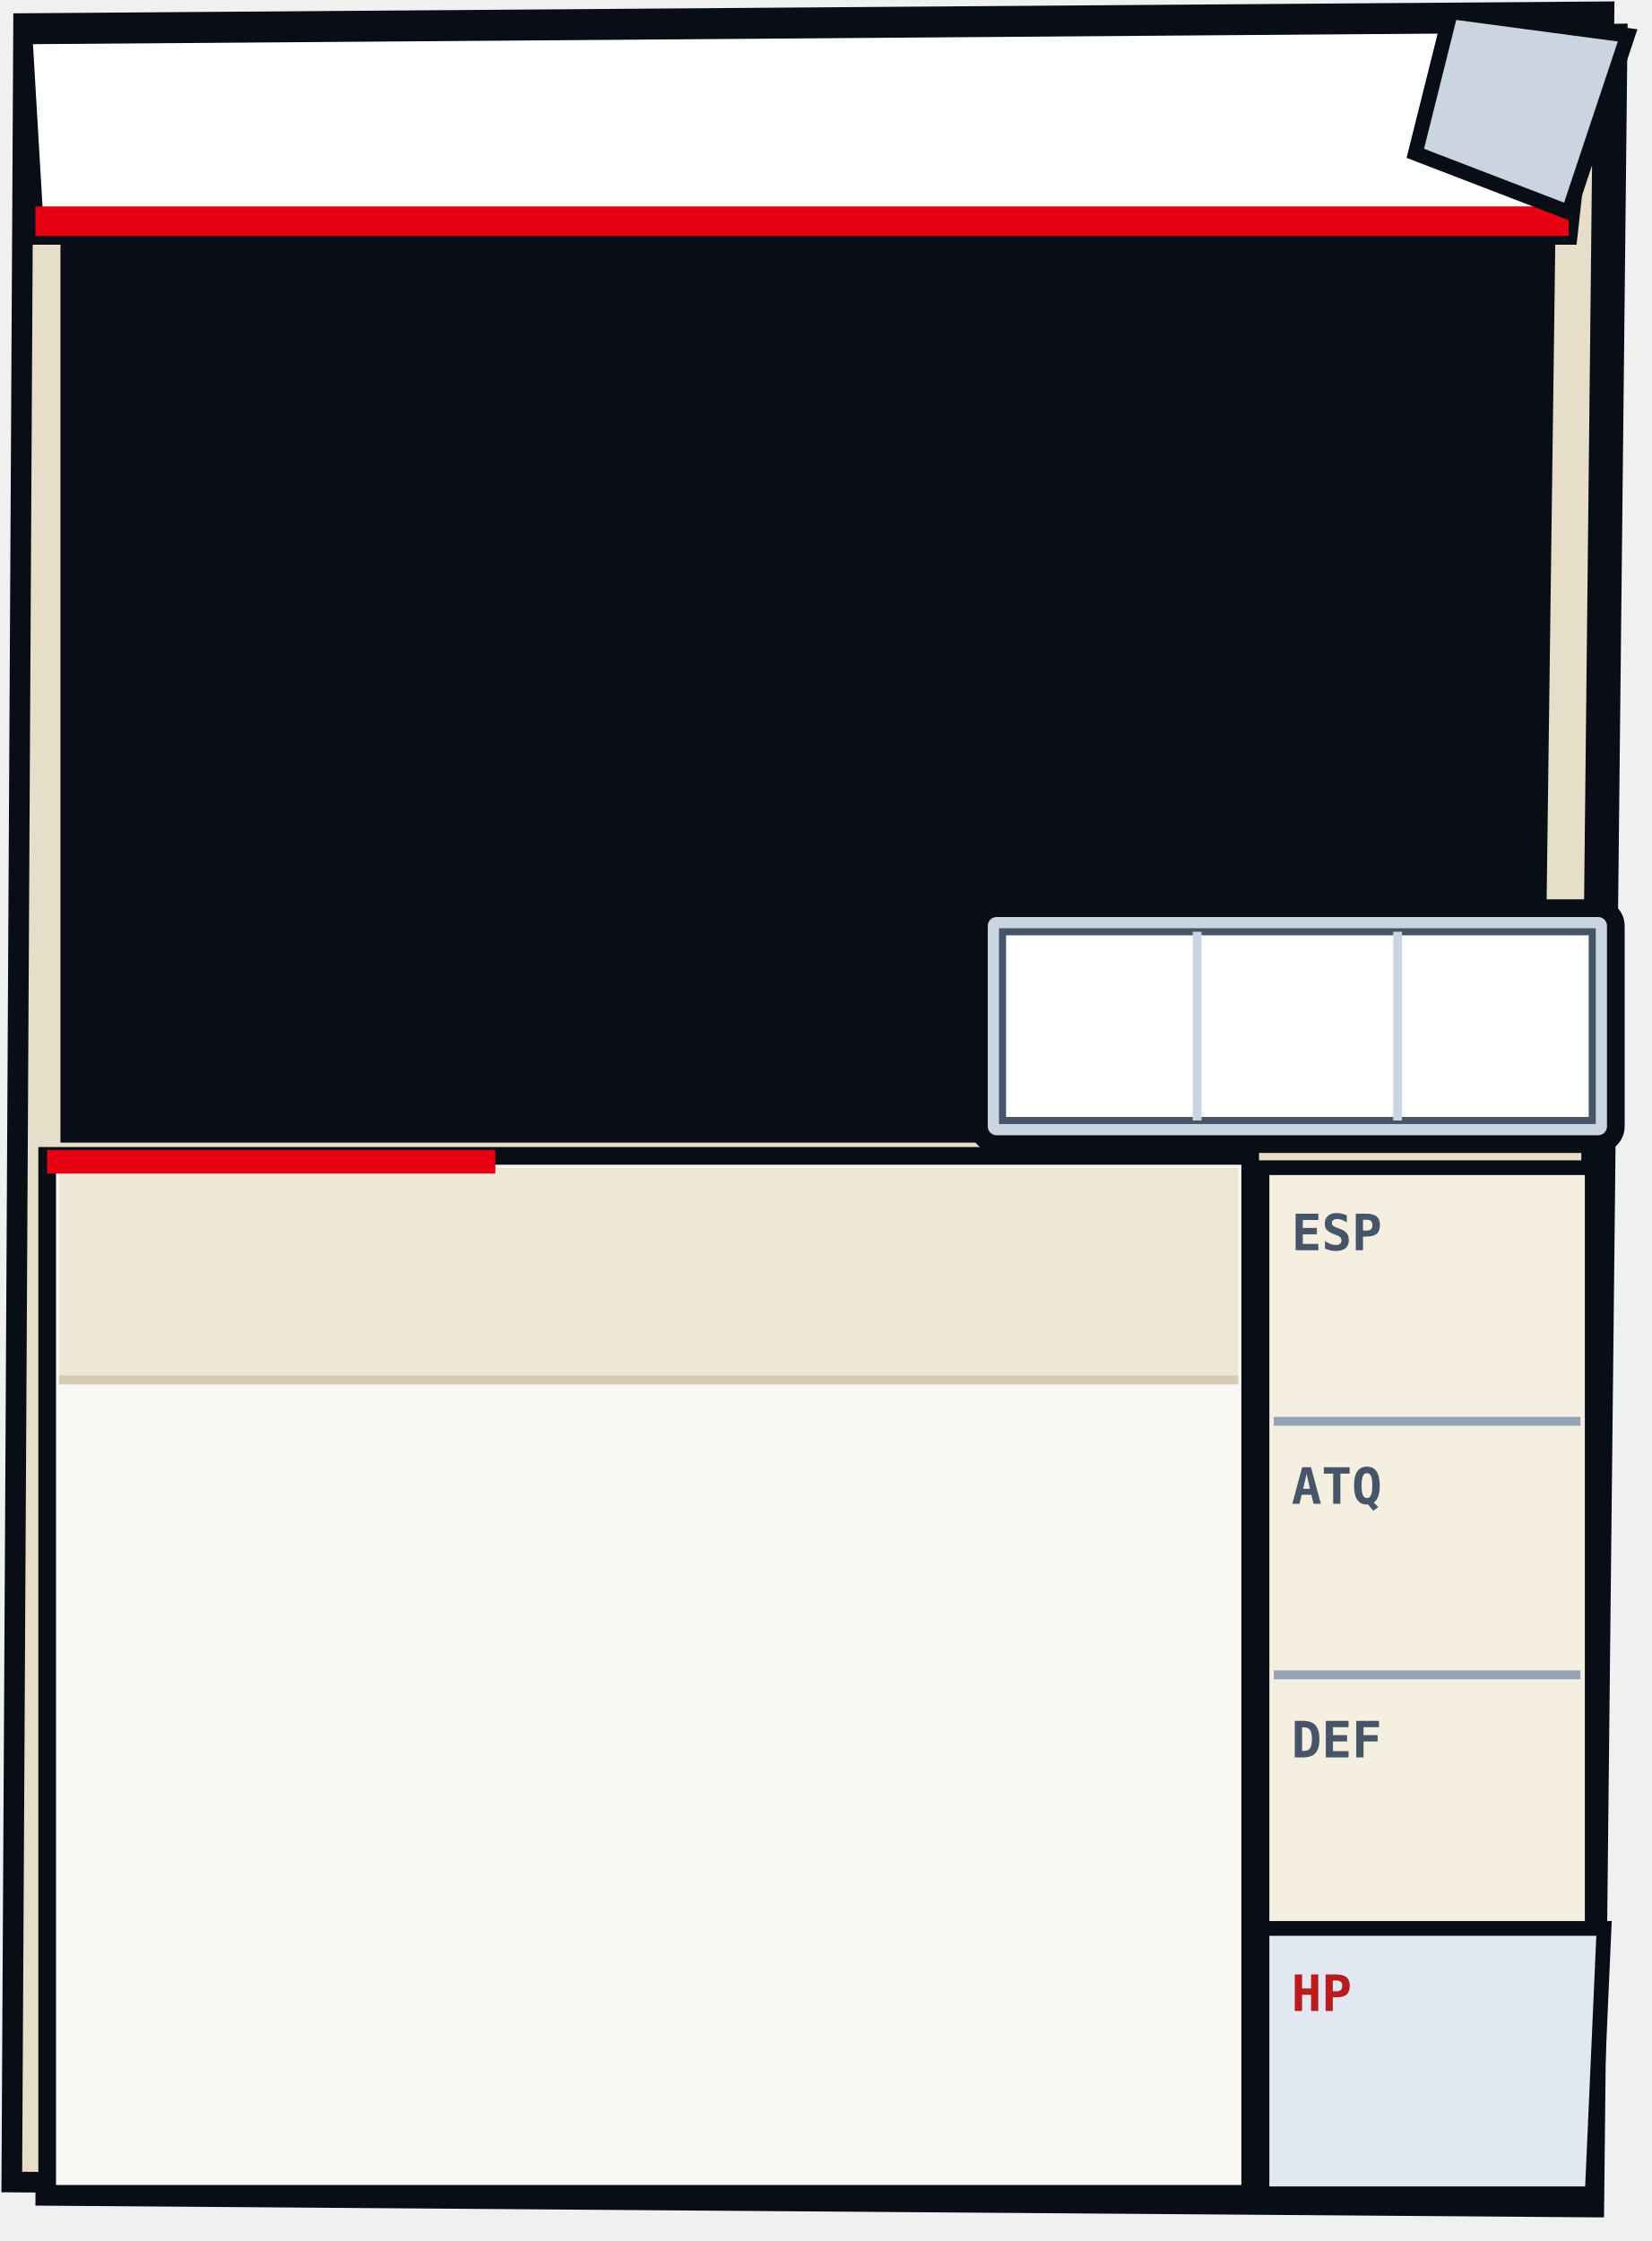
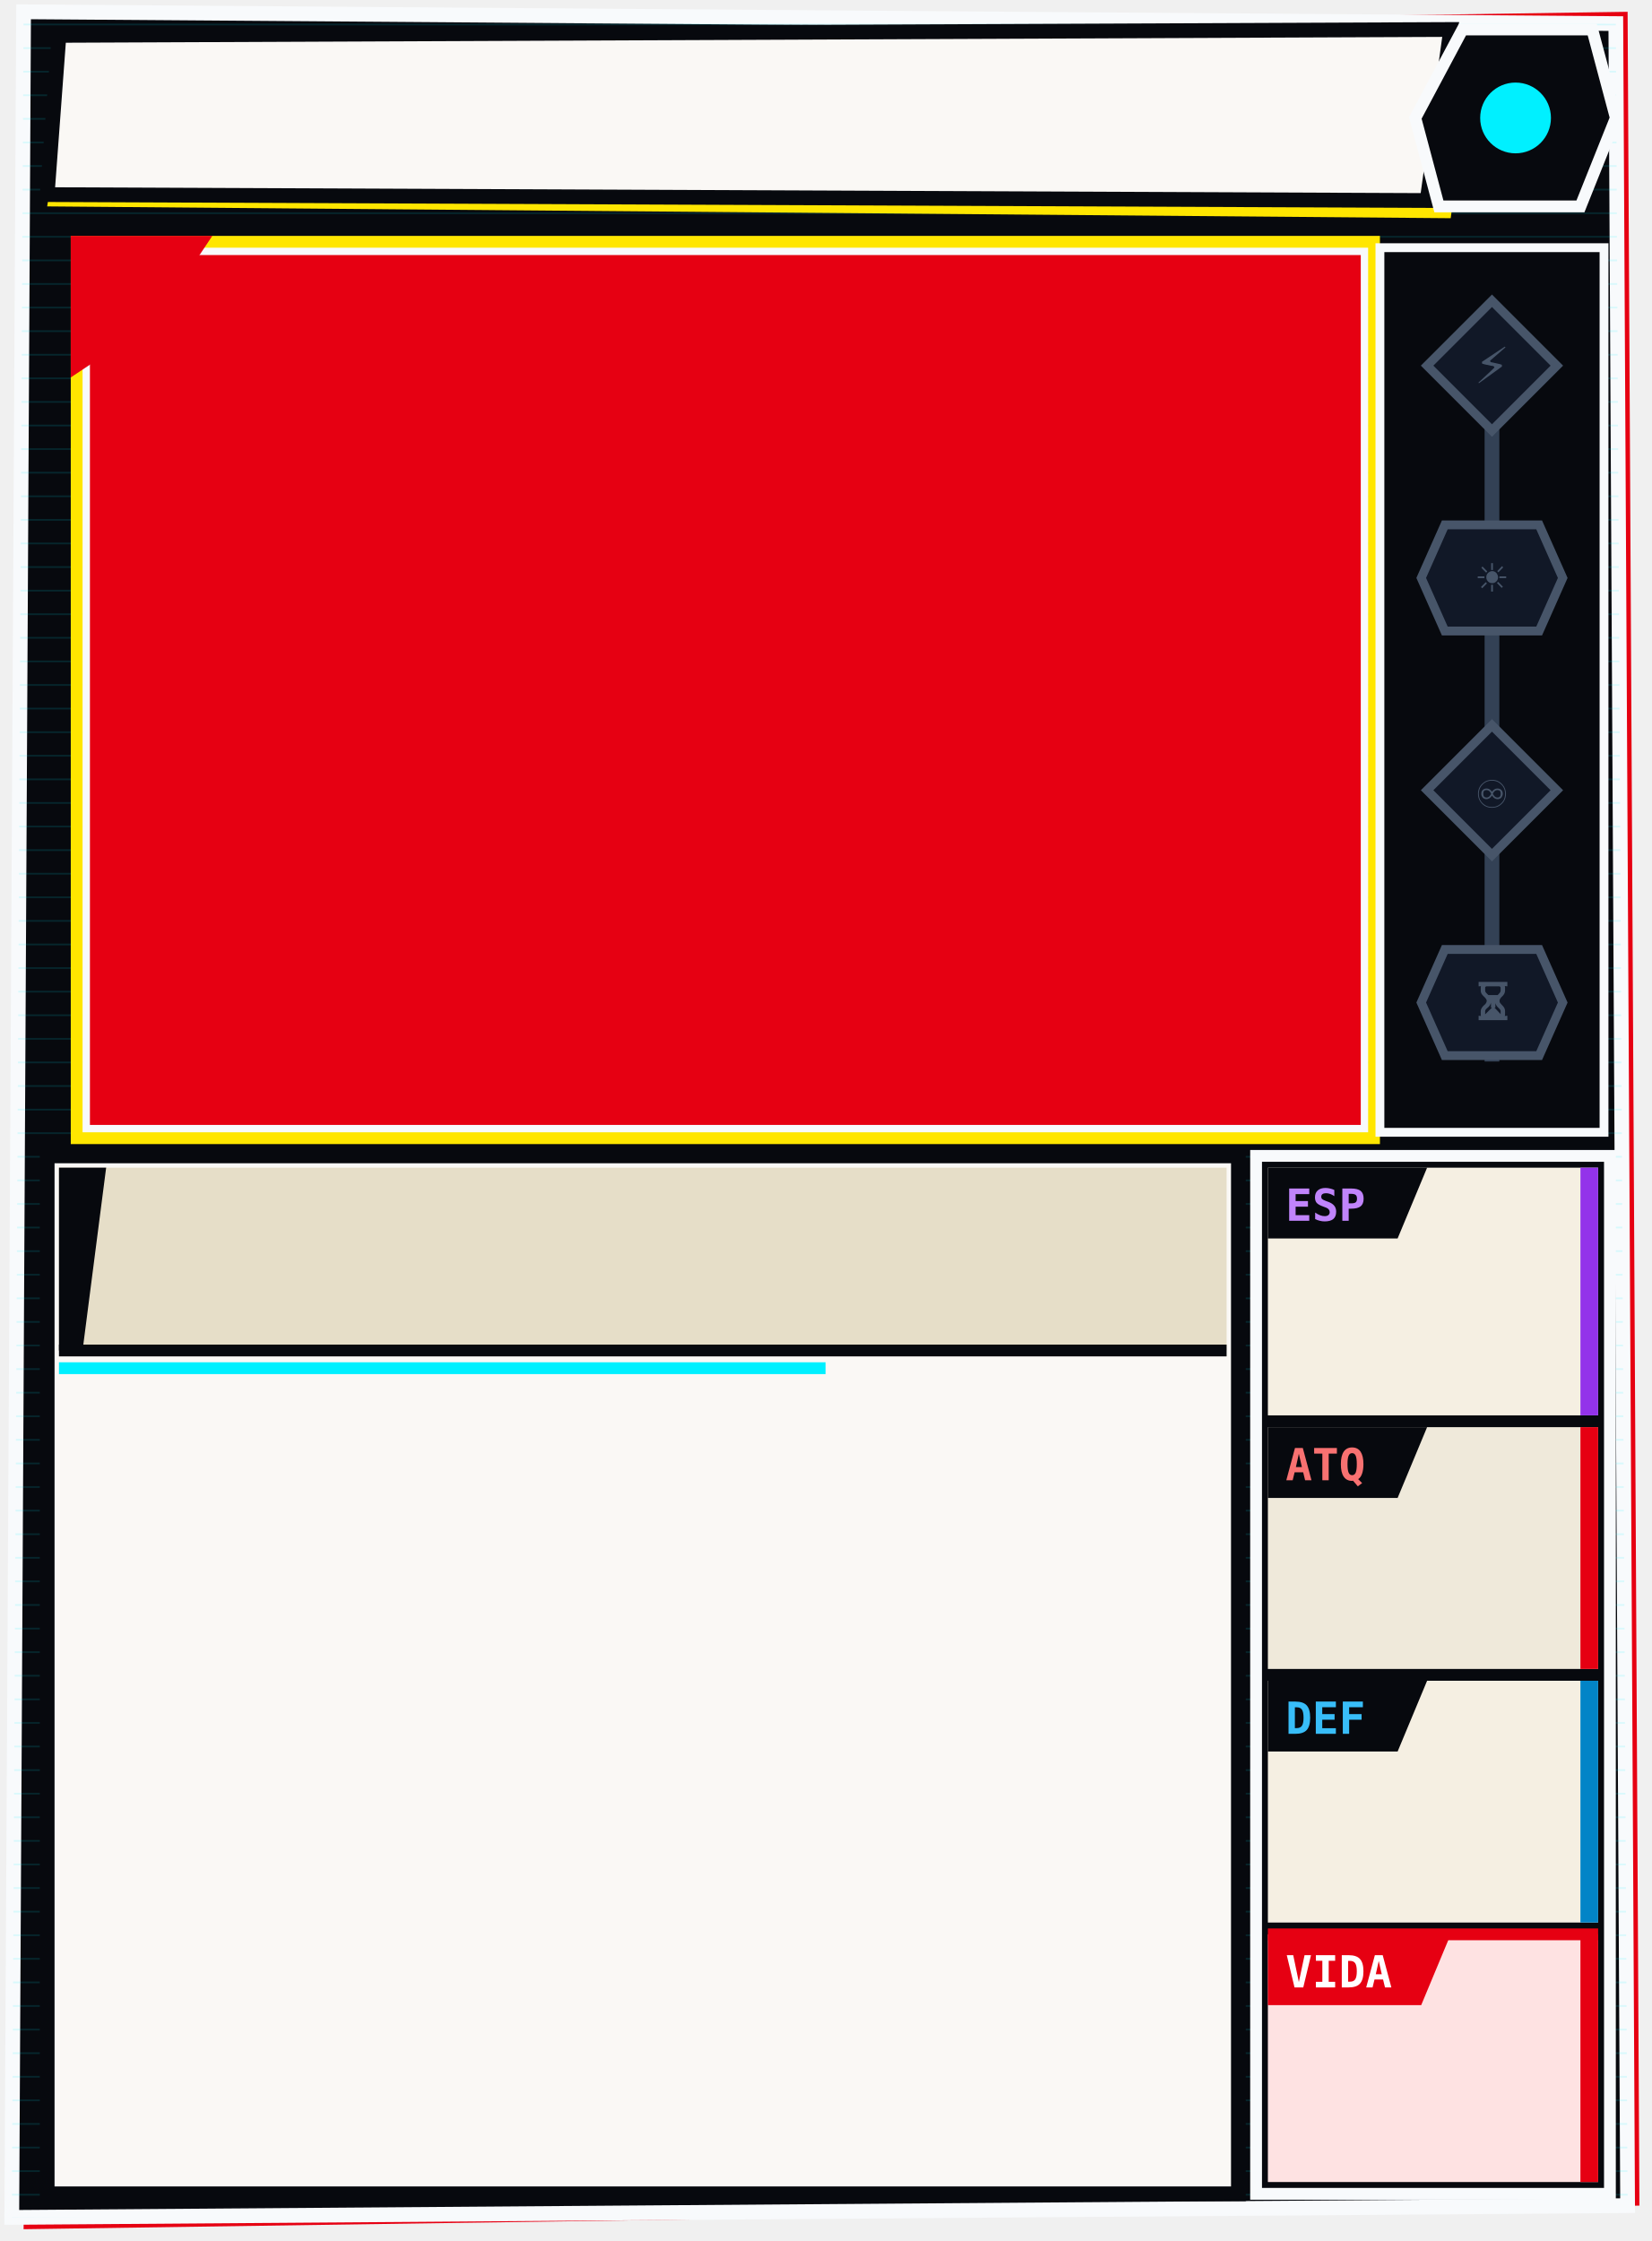
<svg xmlns="http://www.w3.org/2000/svg" viewBox="0 0 280 380" width="280" height="380">
-   <polygon points="10,8 276,4 272,376 6,374" fill="#090d16" />
-   <path fill-rule="evenodd" d="M 4,4 L 272,2 L 268,372 L 2,370 Z            M 12,42 L 262,40 L 260,192 L 12,192 Z" fill="#e6dec8" stroke="#090d16" stroke-width="3.5" />
-   <rect x="12" y="41" width="249" height="151" fill="none" stroke="#090d16" stroke-width="2" />
-   <polygon points="4,6 270,4 266,40 6,40" fill="#ffffff" stroke="#090d16" stroke-width="3" />
-   <rect x="6" y="35" width="260" height="5" fill="#e60012" />
-   <polygon points="246,2 276,6 266,36 240,26" fill="#cbd5e1" stroke="#090d16" stroke-width="2.5" />
-   <rect x="214" y="198" width="56" height="174" fill="#f5efe2" stroke="#090d16" stroke-width="2.5" />
-   <line x1="216" y1="241" x2="268" y2="241" stroke="#94a3b8" stroke-width="1.5" />
-   <line x1="216" y1="284" x2="268" y2="284" stroke="#94a3b8" stroke-width="1.5" />
-   <line x1="216" y1="327" x2="268" y2="327" stroke="#090d16" stroke-width="2" />
-   <polygon points="214,327 272,327 270,372 214,372" fill="#e2e8f0" stroke="#090d16" stroke-width="2.5" />
-   <text x="219" y="212" font-family="monospace" font-size="8.5" font-weight="bold" fill="#475569">ESP</text>
-   <text x="219" y="255" font-family="monospace" font-size="8.5" font-weight="bold" fill="#475569">ATQ</text>
-   <text x="219" y="298" font-family="monospace" font-size="8.5" font-weight="bold" fill="#475569">DEF</text>
-   <text x="219" y="341" font-family="monospace" font-size="8.5" font-weight="bold" fill="#b91c1c">HP</text>
-   <rect x="166" y="154" width="108" height="40" rx="3" fill="#cbd5e1" stroke="#090d16" stroke-width="3" />
-   <rect x="170" y="158" width="100" height="32" fill="#ffffff" stroke="#475569" stroke-width="1.2" />
-   <line x1="203" y1="158" x2="203" y2="190" stroke="#cbd5e1" stroke-width="1.5" />
-   <line x1="237" y1="158" x2="237" y2="190" stroke="#cbd5e1" stroke-width="1.5" />
-   <rect x="8" y="196" width="204" height="176" fill="#faf8f5" stroke="#090d16" stroke-width="3" />
-   <rect x="10" y="198" width="200" height="36" fill="#efe6d5" />
-   <line x1="10" y1="234" x2="210" y2="234" stroke="#d6cbb5" stroke-width="1.5" />
-   <rect x="8" y="195" width="76" height="4" fill="#e60012" />
+   <defs>
+     <pattern id="crtHeroScan" width="4" height="4" patternUnits="userSpaceOnUse">
+       <line x1="0" y1="0" x2="4" y2="0" stroke="#00f0ff" stroke-width="0.6" stroke-opacity="0.12" />
+     </pattern>
+   </defs>
+   <polygon points="8,6 276,2 278,374 4,378" fill="#e60012" />
+   <path fill-rule="evenodd" d="M 4,2 L 274,4 L 276,374 L 2,376 Z            M 14,42 L 232,42 L 232,192 L 14,192 Z" fill="#07090e" stroke="#f8fafc" stroke-width="2.5" />
+   <path fill-rule="evenodd" d="M 4,2 L 274,4 L 276,374 L 2,376 Z            M 14,42 L 232,42 L 232,192 L 14,192 Z" fill="url(#crtHeroScan)" />
+   <rect x="13" y="41" width="220" height="152" fill="none" stroke="#ffe600" stroke-width="2" />
+   <polygon points="12,40 36,40 32,46 18,46 18,60 12,64" fill="#e60012" />
+   <polygon points="12,9 250,7 246,37 8,35" fill="#ffe600" />
+   <polygon points="10,6 246,5 242,34 8,33" fill="#faf8f5" stroke="#07090e" stroke-width="2.5" />
+   <polygon points="248,5 270,5 274,20 268,35 244,35 240,20" fill="#07090e" stroke="#f8fafc" stroke-width="2" />
+   <circle cx="257" cy="20" r="6" fill="#00f0ff" />
+   <rect x="234" y="42" width="38" height="150" fill="#07090e" stroke="#f8fafc" stroke-width="1.5" />
+   <line x1="253" y1="54" x2="253" y2="180" stroke="#334155" stroke-width="2.5" />
+   <polygon points="253,51 264,62 253,73 242,62" fill="#111827" stroke="#475569" stroke-width="1.5" />
+   <text x="253" y="65" font-family="monospace" font-size="8.5" font-weight="bold" fill="#475569" text-anchor="middle">⚡</text>
+   <polygon points="245,89 261,89 265,98 261,107 245,107 241,98" fill="#111827" stroke="#475569" stroke-width="1.5" />
+   <text x="253" y="101" font-family="monospace" font-size="8.5" font-weight="bold" fill="#475569" text-anchor="middle">☀</text>
+   <polygon points="253,123 264,134 253,145 242,134" fill="#111827" stroke="#475569" stroke-width="1.5" />
+   <text x="253" y="137" font-family="monospace" font-size="8.5" font-weight="bold" fill="#475569" text-anchor="middle">♾</text>
+   <polygon points="245,161 261,161 265,170 261,179 245,179 241,170" fill="#111827" stroke="#475569" stroke-width="1.5" />
+   <text x="253" y="173" font-family="monospace" font-size="8.5" font-weight="bold" fill="#475569" text-anchor="middle">⏳</text>
+   <rect x="8" y="196" width="202" height="176" fill="#faf8f5" stroke="#07090e" stroke-width="2.5" />
+   <rect x="10" y="198" width="198" height="31" fill="#e6dec8" />
+   <polygon points="10,198 18,198 14,229 10,229" fill="#07090e" />
+   <line x1="10" y1="229" x2="208" y2="229" stroke="#07090e" stroke-width="2" />
+   <line x1="10" y1="232" x2="140" y2="232" stroke="#00f0ff" stroke-width="2" />
+   <rect x="213" y="196" width="60" height="176" fill="#07090e" stroke="#f8fafc" stroke-width="2" />
+   <rect x="215" y="198" width="56" height="42" fill="#f5efe2" />
+   <polygon points="215,198 242,198 237,210 215,210" fill="#07090e" />
+   <text x="218" y="207" font-family="monospace" font-size="7.5" font-weight="bold" fill="#c084fc">ESP</text>
+   <rect x="268" y="198" width="3" height="42" fill="#9333ea" />
+   <rect x="215" y="242" width="56" height="41" fill="#efe9da" />
+   <polygon points="215,242 242,242 237,254 215,254" fill="#07090e" />
+   <text x="218" y="251" font-family="monospace" font-size="7.5" font-weight="bold" fill="#f87171">ATQ</text>
+   <rect x="268" y="242" width="3" height="41" fill="#e60012" />
+   <rect x="215" y="285" width="56" height="41" fill="#f5efe2" />
+   <polygon points="215,285 242,285 237,297 215,297" fill="#07090e" />
+   <text x="218" y="294" font-family="monospace" font-size="7.5" font-weight="bold" fill="#38bdf8">DEF</text>
+   <rect x="268" y="285" width="3" height="41" fill="#0284c7" />
+   <rect x="215" y="328" width="56" height="42" fill="#fee2e2" />
+   <polygon points="215,328 246,328 241,340 215,340" fill="#e60012" />
+   <text x="218" y="337" font-family="monospace" font-size="7.5" font-weight="bold" fill="#ffffff">VIDA</text>
+   <rect x="268" y="328" width="3" height="42" fill="#e60012" />
+   <line x1="215" y1="328" x2="271" y2="328" stroke="#e60012" stroke-width="2" />
</svg>
